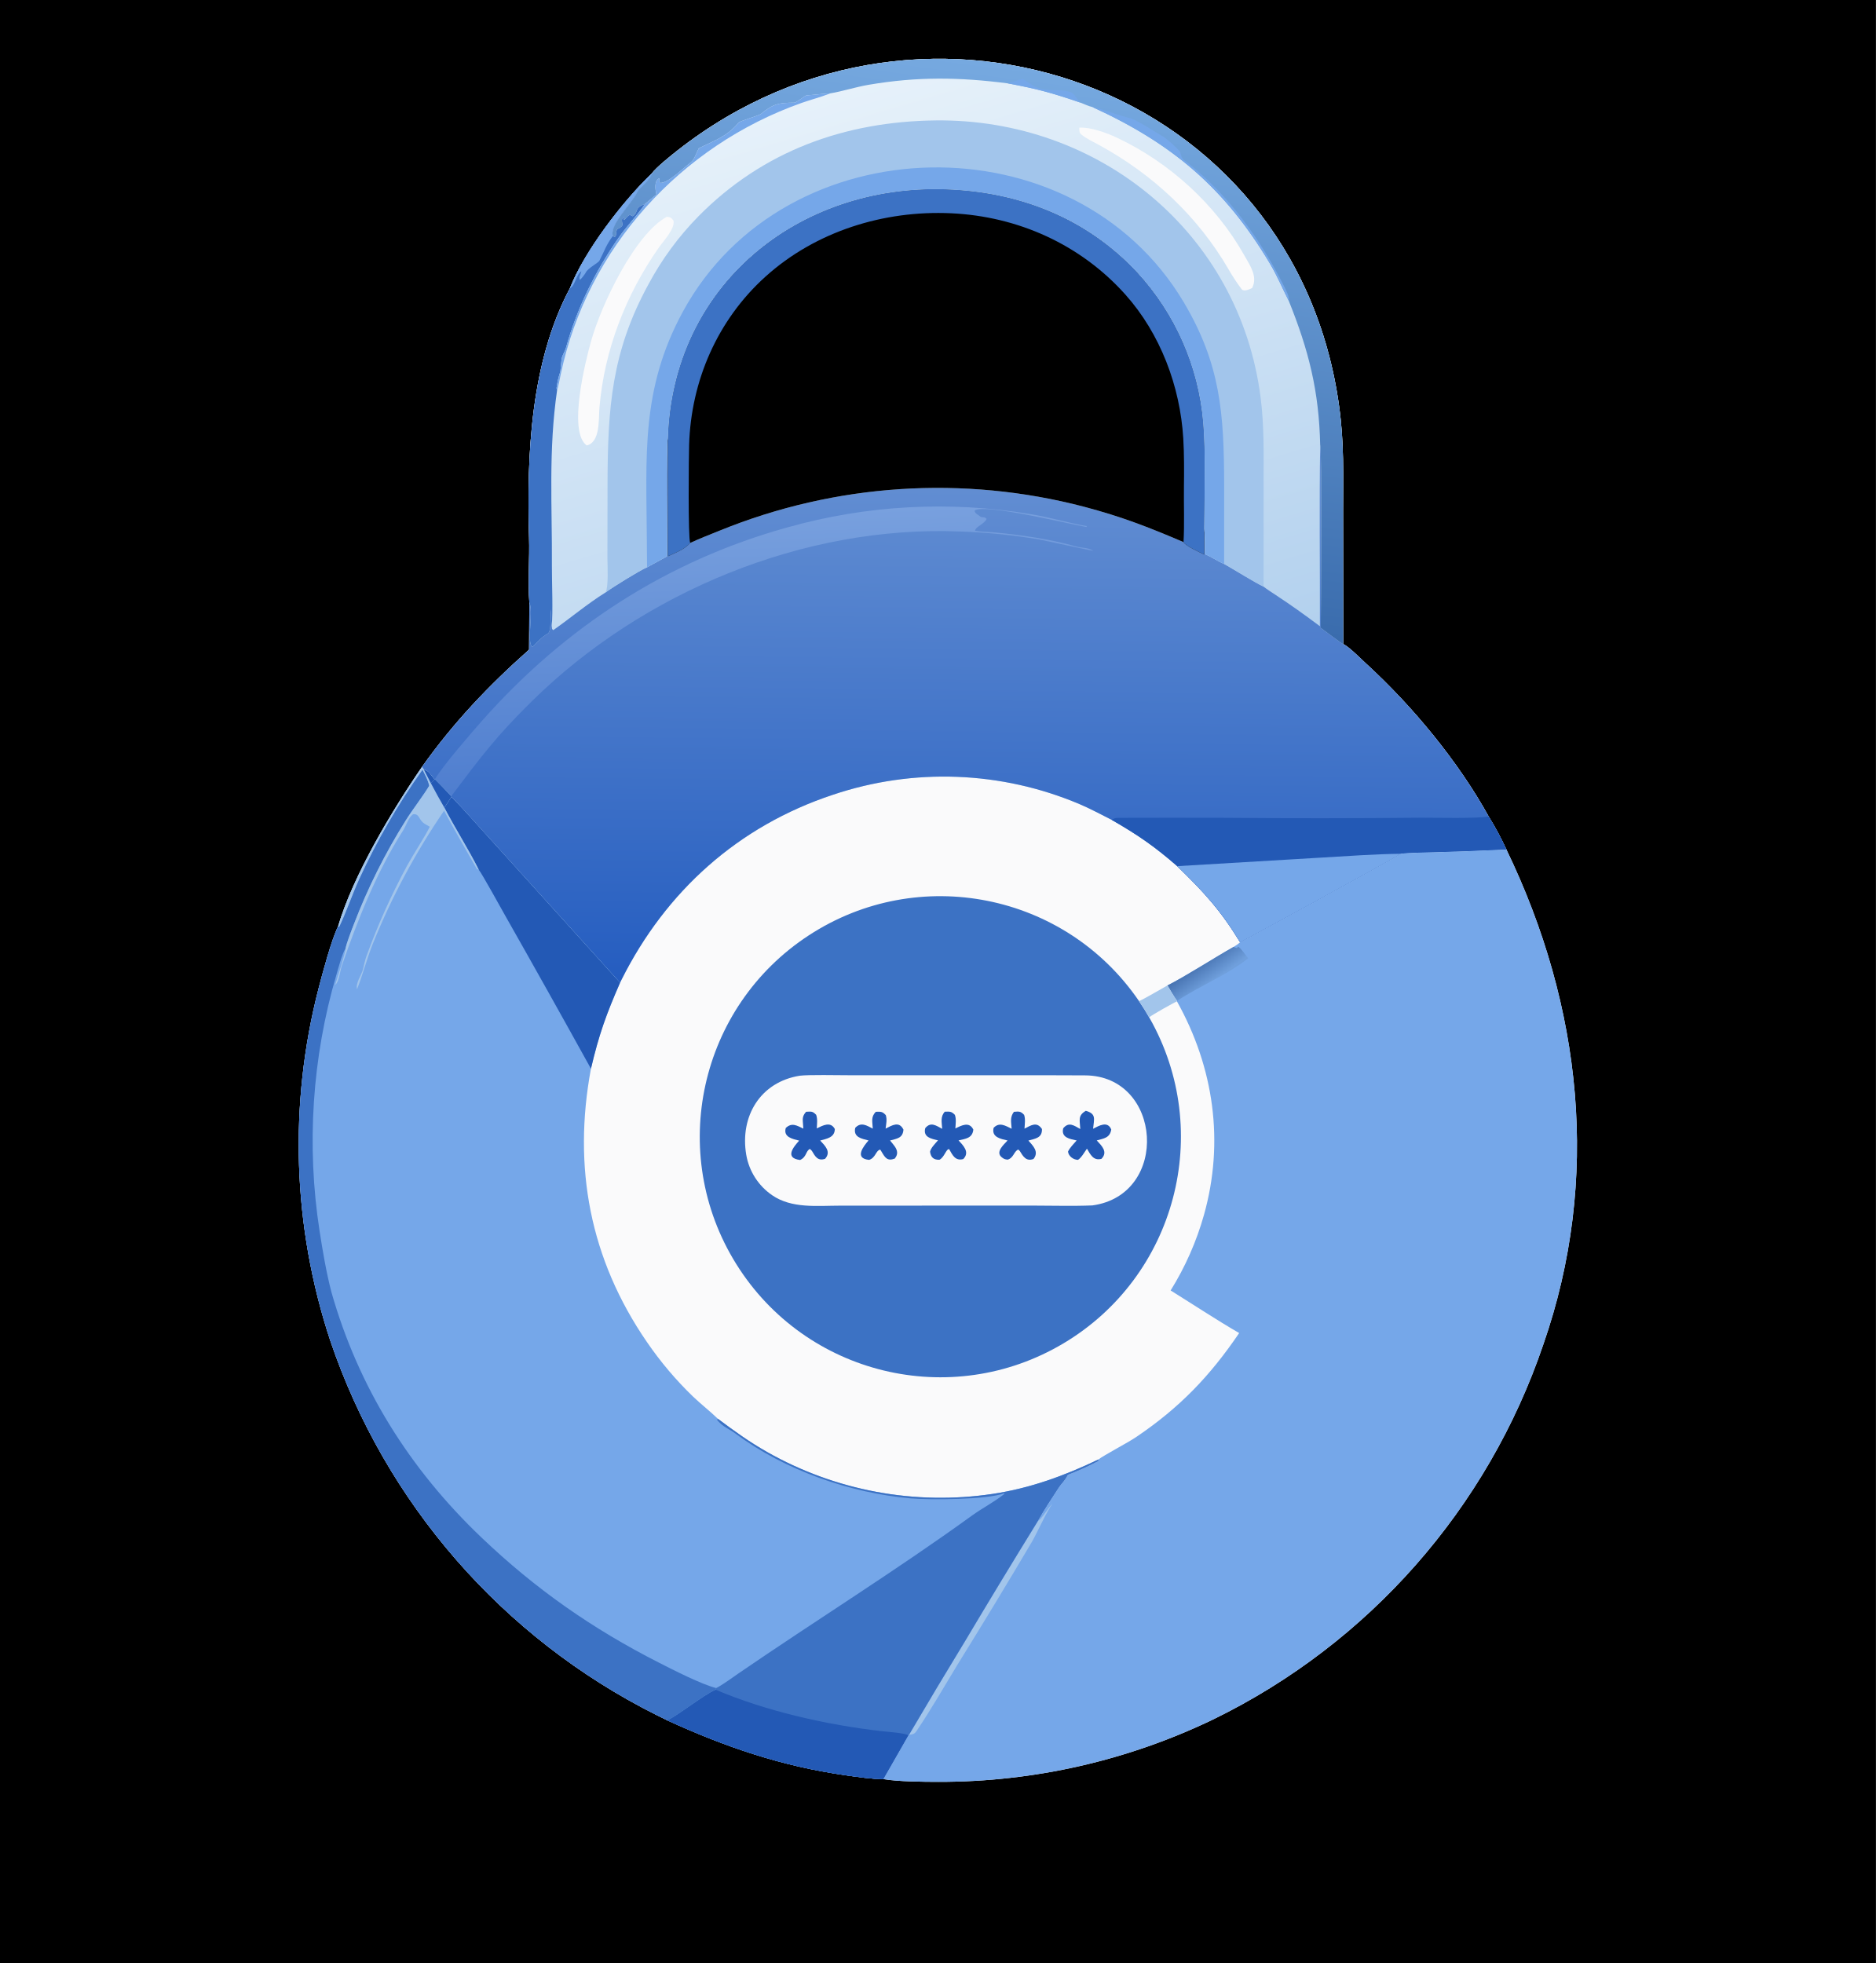
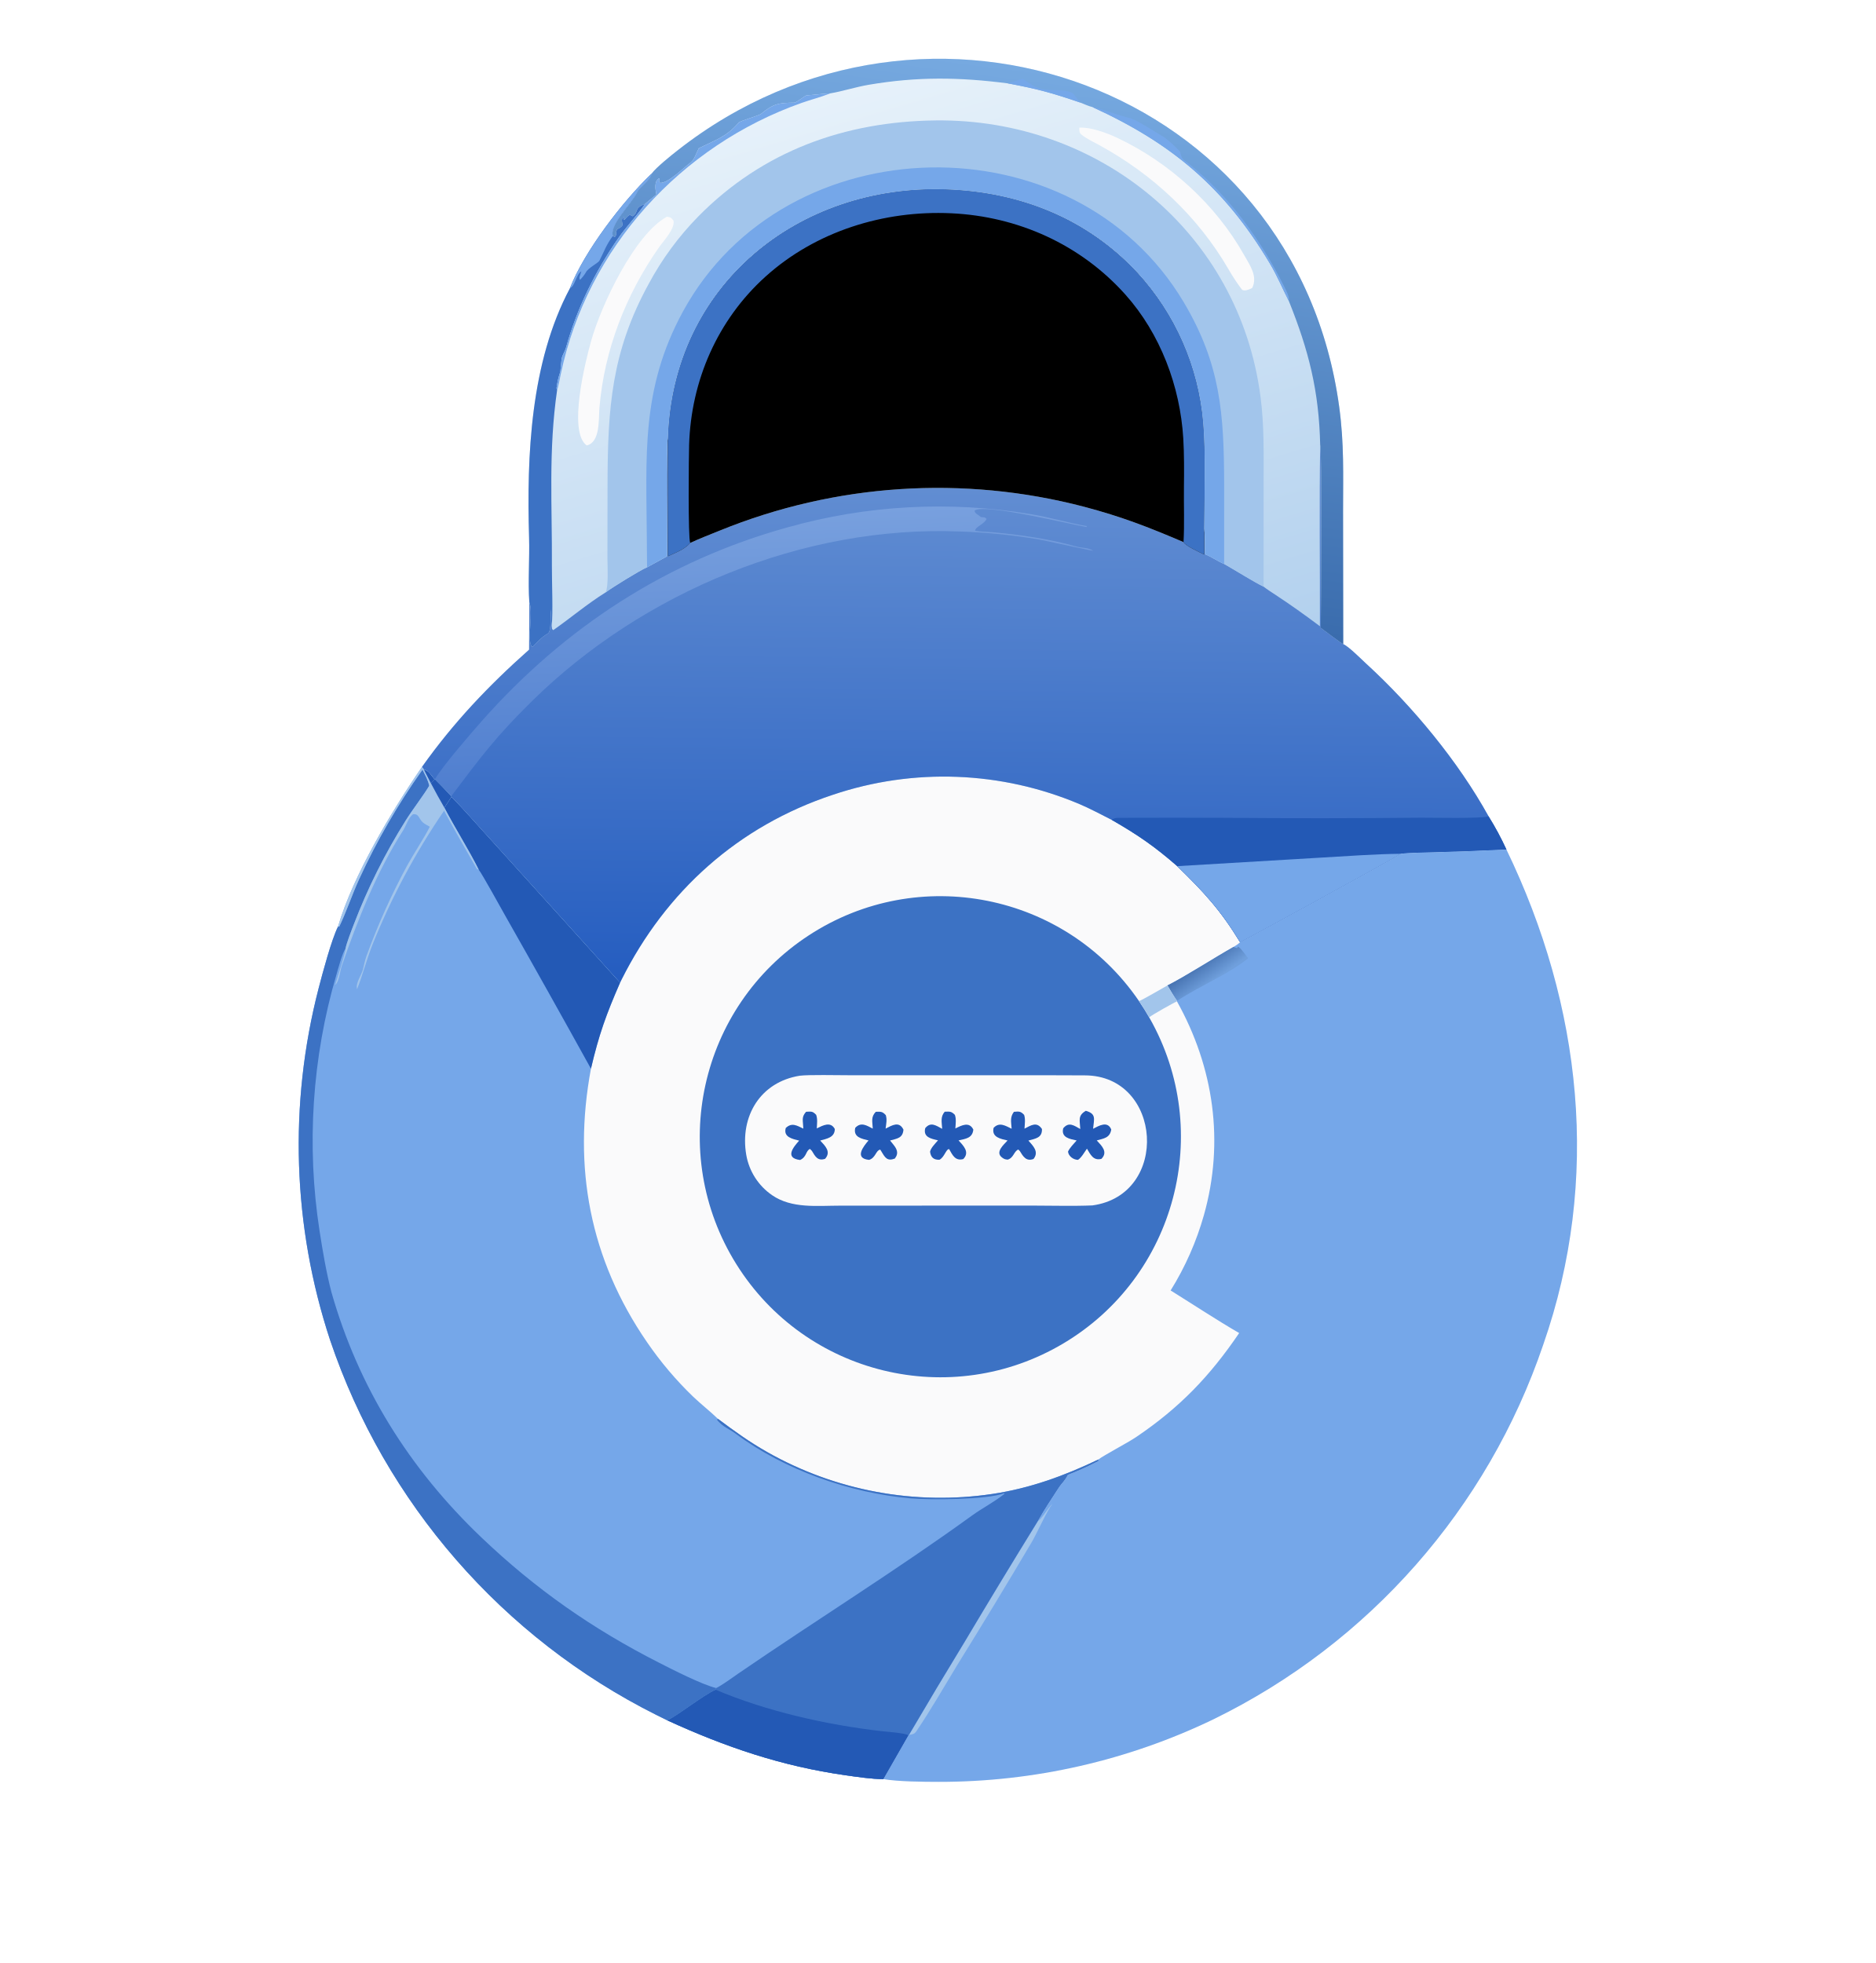
<svg xmlns="http://www.w3.org/2000/svg" version="1.1" style="display: block;" viewBox="0 0 1957 2048" width="1226" height="1283" preserveAspectRatio="none">
  <defs>
    <linearGradient id="Gradient1" gradientUnits="userSpaceOnUse" x1="1253.59" y1="1004.58" x2="1266.54" y2="1022.6">
      <stop class="stop0" offset="0" stop-opacity="1" stop-color="rgb(73,117,179)" />
      <stop class="stop1" offset="1" stop-opacity="1" stop-color="rgb(111,159,220)" />
    </linearGradient>
    <linearGradient id="Gradient2" gradientUnits="userSpaceOnUse" x1="1006.59" y1="616.691" x2="1076.85" y2="71.424">
      <stop class="stop0" offset="0" stop-opacity="1" stop-color="rgb(58,108,173)" />
      <stop class="stop1" offset="1" stop-opacity="1" stop-color="rgb(118,169,224)" />
    </linearGradient>
    <linearGradient id="Gradient3" gradientUnits="userSpaceOnUse" x1="746.727" y1="817.668" x2="737.255" y2="536.781">
      <stop class="stop0" offset="0" stop-opacity="1" stop-color="rgb(79,126,207)" />
      <stop class="stop1" offset="1" stop-opacity="1" stop-color="rgb(120,160,222)" />
    </linearGradient>
    <linearGradient id="Gradient4" gradientUnits="userSpaceOnUse" x1="993.666" y1="1025.06" x2="999.651" y2="510.833">
      <stop class="stop0" offset="0" stop-opacity="1" stop-color="rgb(37,93,192)" />
      <stop class="stop1" offset="1" stop-opacity="1" stop-color="rgb(97,141,210)" />
    </linearGradient>
    <linearGradient id="Gradient5" gradientUnits="userSpaceOnUse" x1="1040.34" y1="749.475" x2="848.017" y2="104.38">
      <stop class="stop0" offset="0" stop-opacity="1" stop-color="rgb(179,209,238)" />
      <stop class="stop1" offset="1" stop-opacity="1" stop-color="rgb(230,241,250)" />
    </linearGradient>
  </defs>
-   <path transform="translate(0,0)" fill="rgb(0,0,0)" d="M 0 0 L 1957 0 L 1957 2048 L 0 2048 L 0 0 z" />
  <path transform="translate(0,0)" fill="rgb(250,250,251)" d="M 679.808 181.095 C 684.674 174.55 699.86 162.393 706.882 156.881 C 966.465 -46.873 1351.98 90.309 1397.12 424.869 C 1402.3 463.316 1401.1 494.755 1401.09 533.453 L 1401.26 672.041 C 1406.39 673.897 1420.39 688.02 1425.4 692.604 C 1473.5 736.643 1521.29 794.451 1552.89 851.688 C 1559.82 862.831 1566.03 874.399 1571.51 886.321 C 1650.32 1049.46 1670.23 1230.21 1609.9 1402.98 C 1551.9 1573.82 1428.12 1714.46 1266.03 1793.68 C 1176.62 1836.79 1078.62 1859.12 979.365 1859.01 C 963.189 1859 936.898 1858.79 921.453 1856.14 C 909.986 1856.22 893.908 1853.8 882.323 1852.16 C 815.377 1842.65 756.95 1822.73 695.973 1794.77 C 692.2 1792.95 688.441 1791.09 684.698 1789.21 C 524.178 1708.81 401.878 1568.3 344.38 1398.22 C 305.233 1279.53 301.07 1152.08 332.388 1031.08 C 336.314 1015.93 345.818 980.216 352.635 966.676 C 368.354 913.293 408.952 845.644 440.235 800.106 C 473.118 753.822 509.556 715.437 551.977 677.779 L 552.194 628.363 C 550.699 607.232 552.586 582.453 551.94 560.781 C 549.4 475.507 553.306 378.225 594.534 300.743 C 609.58 262.094 649.753 209.829 679.808 181.095 z" />
  <path transform="translate(0,0)" fill="url(#Gradient5)" d="M 679.808 181.095 C 684.674 174.55 699.86 162.393 706.882 156.881 C 966.465 -46.873 1351.98 90.309 1397.12 424.869 C 1402.3 463.316 1401.1 494.755 1401.09 533.453 L 1401.26 672.041 C 1406.39 673.897 1420.39 688.02 1425.4 692.604 C 1473.5 736.643 1521.29 794.451 1552.89 851.688 C 1559.82 862.831 1566.03 874.399 1571.51 886.321 C 1546.84 887.531 1522.15 888.475 1497.46 889.153 C 1486.93 889.516 1471.05 889.539 1461.28 890.745 C 1452.06 897.258 1294.95 982.823 1293.73 983.08 C 1272.98 949.138 1256.29 931.151 1228.11 903.662 C 1204.78 883.225 1186.5 870.699 1159.81 855.404 C 1149.74 850.351 1136.37 843.171 1126.22 838.958 C 1044.52 804.35 952.963 800.875 868.87 829.193 C 770.285 861.827 694.675 929.675 648.417 1022.07 C 647.887 1023.12 647.367 1024.18 646.857 1025.25 L 513.015 877.238 C 499.161 862.165 485.246 845.906 470.915 831.426 L 470.735 830.68 C 465.158 824.69 459.482 818.794 453.707 812.994 L 453.315 813.081 C 449.067 808.059 447.508 804.303 442.157 802.888 L 440.235 800.106 C 473.118 753.822 509.556 715.437 551.977 677.779 L 552.194 628.363 C 550.699 607.232 552.586 582.453 551.94 560.781 C 549.4 475.507 553.306 378.225 594.534 300.743 C 609.58 262.094 649.753 209.829 679.808 181.095 z" />
  <path transform="translate(0,0)" fill="url(#Gradient4)" d="M 695.914 580.358 C 696.01 566.142 694.622 462.748 696.681 457.221 C 696.874 498.286 696.858 539.353 696.631 580.418 C 704.819 576.651 714.276 573.223 720.032 566.466 C 728.326 562.461 742.119 557.096 750.999 553.514 C 871.584 504.425 1004.82 495.704 1130.78 528.657 C 1170.25 539.111 1197.2 549.6 1234.65 565.573 C 1236.61 569.581 1251.51 576.212 1256.4 578.623 L 1256.29 551.481 C 1257.28 560.3 1257.12 569.304 1257.15 578.19 C 1264.47 581.281 1270.9 585.807 1277.04 588.366 C 1287.78 594.429 1308.43 607.398 1318.2 612.079 C 1321.56 614.704 1326.24 617.755 1329.85 620.111 C 1346.06 630.685 1361.41 641.734 1376.93 653.325 C 1377.12 590.917 1376.16 526.429 1377.23 464.262 C 1379.17 467.601 1378.09 634.801 1377.82 655.068 C 1381.44 657.681 1398.9 671.029 1401.26 672.041 C 1406.39 673.897 1420.39 688.02 1425.4 692.604 C 1473.5 736.643 1521.29 794.451 1552.89 851.688 C 1559.82 862.831 1566.03 874.399 1571.51 886.321 C 1546.84 887.531 1522.15 888.475 1497.46 889.153 C 1486.93 889.516 1471.05 889.539 1461.28 890.745 C 1452.06 897.258 1294.95 982.823 1293.73 983.08 C 1272.98 949.138 1256.29 931.151 1228.11 903.662 C 1204.78 883.225 1186.5 870.699 1159.81 855.404 C 1149.74 850.351 1136.37 843.171 1126.22 838.958 C 1044.52 804.35 952.963 800.875 868.87 829.193 C 770.285 861.827 694.675 929.675 648.417 1022.07 C 647.887 1023.12 647.367 1024.18 646.857 1025.25 L 513.015 877.238 C 499.161 862.165 485.246 845.906 470.915 831.426 L 470.735 830.68 C 465.158 824.69 459.482 818.794 453.707 812.994 L 453.315 813.081 C 449.067 808.059 447.508 804.303 442.157 802.888 L 440.235 800.106 C 473.118 753.822 509.556 715.437 551.977 677.779 L 552.194 628.363 C 556.766 639.063 549.543 666.993 554.619 674.338 L 555.767 674.755 C 561.297 669.233 564.438 665.18 571.51 660.985 C 574.931 658.956 574.261 647.015 574.265 642.102 L 574.254 635.806 C 575.191 642.027 574.736 647.601 575.512 653.075 C 576.122 656.52 575.288 655.734 577.164 657.436 C 595.486 644.594 612.539 630.069 631.787 618.062 C 638.336 613.071 667.53 594.962 675.017 591.841 C 681.948 587.951 688.914 584.123 695.914 580.358 z" />
  <path transform="translate(0,0)" fill="rgb(35,89,181)" d="M 1552.89 851.688 C 1559.82 862.831 1566.03 874.399 1571.51 886.321 C 1546.84 887.531 1522.15 888.475 1497.46 889.153 C 1486.93 889.516 1471.05 889.539 1461.28 890.745 C 1452.06 897.258 1294.95 982.823 1293.73 983.08 C 1272.98 949.138 1256.29 931.151 1228.11 903.662 C 1204.78 883.225 1186.5 870.699 1159.81 855.404 C 1161.98 853.724 1163.69 853.275 1166.46 853.266 C 1202.8 853.16 1239.48 853.15 1275.8 853.245 C 1344.89 853.837 1413.99 853.792 1483.08 853.112 C 1494.3 853.043 1544.92 854.242 1552.89 851.688 z" />
  <path transform="translate(0,0)" fill="rgb(117,167,233)" d="M 1228.11 903.662 L 1380.49 894.61 C 1406.75 893.074 1435.18 891.008 1461.28 890.745 C 1452.06 897.258 1294.95 982.823 1293.73 983.08 C 1272.98 949.138 1256.29 931.151 1228.11 903.662 z" />
  <path transform="translate(0,0)" fill="url(#Gradient3)" d="M 453.707 812.994 C 461.192 799.791 492.08 764.172 502.66 752.215 C 589.127 654.493 695.727 585 821.886 550.116 C 904.099 527.015 990.39 522.299 1074.63 536.303 C 1095.1 539.598 1113.91 545.425 1133.81 548.893 L 1133.37 549.816 C 1115.73 546.866 1028.43 525.333 1016.96 532.491 L 1016.66 533.065 C 1017.79 536.518 1019.76 536.31 1023.23 539.436 C 1027.04 539.909 1027.1 539.233 1029.24 541.389 C 1026.58 547.017 1017.69 549.351 1017.2 553.682 C 1023.03 554.888 1030.2 554.747 1036.3 555.324 C 1065.46 558.08 1094.87 562.288 1123.1 570.231 C 1128.45 571.736 1135.6 571.159 1140.61 574.688 C 1139.6 574.906 1089.82 563.823 1083.42 562.735 C 1056.38 558.18 1029.07 555.436 1001.67 554.52 C 838.441 547.825 670.723 617.588 555.048 731.387 C 517.186 768.635 501.739 789.608 470.735 830.68 C 465.158 824.69 459.482 818.794 453.707 812.994 z" />
  <path transform="translate(0,0)" fill="rgb(0,0,0)" d="M 696.681 457.221 C 701.686 297.819 832.134 192.432 986.57 197.495 C 1063.23 200.008 1133.67 227.523 1186.44 284.198 C 1226.18 327.361 1250.39 382.539 1255.26 441.009 C 1257.95 471.208 1256.43 519.789 1256.29 551.481 L 1256.4 578.623 C 1251.51 576.212 1236.61 569.581 1234.65 565.573 C 1197.2 549.6 1170.25 539.111 1130.78 528.657 C 1004.82 495.704 871.584 504.425 750.999 553.514 C 742.119 557.096 728.326 562.461 720.032 566.466 C 714.276 573.223 704.819 576.651 696.631 580.418 C 696.858 539.353 696.874 498.286 696.681 457.221 z" />
  <path transform="translate(0,0)" fill="rgb(60,114,196)" d="M 696.681 457.221 C 701.686 297.819 832.134 192.432 986.57 197.495 C 1063.23 200.008 1133.67 227.523 1186.44 284.198 C 1226.18 327.361 1250.39 382.539 1255.26 441.009 C 1257.95 471.208 1256.43 519.789 1256.29 551.481 L 1256.4 578.623 C 1251.51 576.212 1236.61 569.581 1234.65 565.573 C 1235.71 547.654 1234.86 526.493 1235.09 508.24 C 1235.3 492.109 1235.38 473.276 1234.4 457.352 C 1231.09 402.989 1210.5 348.161 1173.97 307.293 C 1127.26 255.047 1061.94 225.727 992.201 222.499 C 922.02 219.251 850.925 241.327 798.492 288.656 C 748.415 333.859 720.921 397.299 718.89 464.031 C 718.547 475.29 717.652 561.647 720.032 566.466 C 714.276 573.223 704.819 576.651 696.631 580.418 C 696.858 539.353 696.874 498.286 696.681 457.221 z" />
  <path transform="translate(0,0)" fill="rgb(162,197,235)" d="M 631.787 618.062 C 634.936 612.248 633.732 590.223 633.671 582.373 L 633.791 504.515 C 634.032 425.988 637.727 367.416 676.675 296.249 C 690.536 270.39 708.011 246.637 728.572 225.706 C 795.803 157.519 881.203 126.769 975.873 125.64 C 1146.62 123.603 1292.83 243.008 1314.98 413.964 C 1318.91 444.239 1318.21 472.89 1318.19 503.331 L 1318.2 612.079 C 1308.43 607.398 1287.78 594.429 1277.04 588.366 C 1270.9 585.807 1264.47 581.281 1257.15 578.19 C 1257.12 569.304 1257.28 560.3 1256.29 551.481 C 1256.43 519.789 1257.95 471.208 1255.26 441.009 C 1250.39 382.539 1226.18 327.361 1186.44 284.198 C 1133.67 227.523 1063.23 200.008 986.57 197.495 C 832.134 192.432 701.686 297.819 696.681 457.221 C 694.622 462.748 696.01 566.142 695.914 580.358 C 688.914 584.123 681.948 587.951 675.017 591.841 C 667.53 594.962 638.336 613.071 631.787 618.062 z" />
  <path transform="translate(0,0)" fill="rgb(117,167,233)" d="M 675.017 591.841 L 674.785 563.859 C 674.327 476.452 668.265 406.344 712.252 325.389 C 818.908 129.098 1120.79 123.213 1234.93 315.383 C 1273.39 380.139 1276.86 431.633 1277.05 505.455 L 1277.04 588.366 C 1270.9 585.807 1264.47 581.281 1257.15 578.19 C 1257.12 569.304 1257.28 560.3 1256.29 551.481 C 1256.43 519.789 1257.95 471.208 1255.26 441.009 C 1250.39 382.539 1226.18 327.361 1186.44 284.198 C 1133.67 227.523 1063.23 200.008 986.57 197.495 C 832.134 192.432 701.686 297.819 696.681 457.221 C 694.622 462.748 696.01 566.142 695.914 580.358 C 688.914 584.123 681.948 587.951 675.017 591.841 z" />
  <path transform="translate(0,0)" fill="url(#Gradient2)" d="M 679.808 181.095 C 684.674 174.55 699.86 162.393 706.882 156.881 C 966.465 -46.873 1351.98 90.309 1397.12 424.869 C 1402.3 463.316 1401.1 494.755 1401.09 533.453 L 1401.26 672.041 C 1398.9 671.029 1381.44 657.681 1377.82 655.068 C 1378.09 634.801 1379.17 467.601 1377.23 464.262 C 1375.99 407.884 1365.28 365.566 1344.48 313.931 C 1337.53 300.37 1332.77 288.378 1324.68 274.795 C 1277.48 195.611 1222.39 149.496 1139.66 111.704 C 1136.18 110.976 1130.86 108.562 1127.37 107.152 C 1097.39 96.895 1082.71 92.831 1051.37 86.986 C 1000.63 80.471 957.136 79.82 906.401 88.419 C 892.807 90.724 878.075 95.46 866.052 97.418 C 865.377 97.138 843.712 99.405 841.242 99.58 C 840.114 99.66 830.621 107.092 828.893 107.114 C 812.36 107.26 806.961 108.104 793.704 118.975 C 791.891 120.462 771.957 126.257 770.604 127.881 C 758.31 142.628 745.534 146.499 729.042 154.608 C 726.446 159.384 724.428 166.631 720.638 169.407 C 713.464 174.661 697.158 191.355 688.438 190.807 C 687.186 188.076 687.549 189.226 687.803 185.914 C 682.063 188.964 683.718 197.588 684.722 203.056 C 683.468 203.958 672.21 213.188 672.733 212.99 C 661.072 216.72 666.572 221.284 660.066 225.608 L 657.041 224.119 C 654.639 225.297 653.247 227.362 651.472 229.436 L 650.598 229.013 L 651.174 226.206 C 647.648 228.158 648.945 231.047 649.492 234.741 C 648.196 237.211 646.249 237.866 643.745 239.248 C 641.523 244.025 644.082 244.196 641.344 247.329 L 639.284 246.257 C 635.719 233.897 659.14 212.413 664.636 200.597 C 667.224 195.034 678.239 188.426 679.808 181.095 z" />
  <path transform="translate(0,0)" fill="rgb(117,167,233)" d="M 1139.66 111.704 C 1146.1 112.418 1168.88 121.216 1177.63 122.884 C 1185.2 124.324 1206.87 138.943 1214.55 143.239 C 1219.06 146.438 1227.24 153.852 1231.06 158.211 C 1233.21 166.889 1233.59 165.593 1240.38 170.987 C 1282.55 204.493 1315.76 251.064 1339.72 298.991 C 1341.51 302.562 1345.47 310.048 1344.48 313.931 C 1337.53 300.37 1332.77 288.378 1324.68 274.795 C 1277.48 195.611 1222.39 149.496 1139.66 111.704 z" />
  <path transform="translate(0,0)" fill="rgb(117,167,233)" d="M 1051.37 86.986 C 1056.58 85.375 1061.81 83.698 1067.08 82.287 C 1071.88 85.591 1075.32 88.162 1080.75 90.735 C 1093.14 96.619 1106.49 91.701 1117.67 96.566 C 1121.54 98.248 1123.23 103.929 1127.37 107.152 C 1097.39 96.895 1082.71 92.831 1051.37 86.986 z" />
  <path transform="translate(0,0)" fill="rgb(60,114,196)" d="M 594.534 300.743 C 609.58 262.094 649.753 209.829 679.808 181.095 C 678.239 188.426 667.224 195.034 664.636 200.597 C 659.14 212.413 635.719 233.897 639.284 246.257 L 641.344 247.329 C 644.082 244.196 641.523 244.025 643.745 239.248 C 646.249 237.866 648.196 237.211 649.492 234.741 C 648.945 231.047 647.648 228.158 651.174 226.206 L 650.598 229.013 L 651.472 229.436 C 653.247 227.362 654.639 225.297 657.041 224.119 L 660.066 225.608 C 666.572 221.284 661.072 216.72 672.733 212.99 L 672.225 213.74 C 664.169 225.447 653.726 236.039 645.451 247.886 C 621.06 282.809 601.981 321.426 590.527 362.518 C 589.625 365.753 587.752 368.744 586.583 371.875 C 585.264 375.143 585.187 385.565 584.224 388.644 C 582.046 395.609 581.638 397.804 580.556 405.019 L 581.218 406.703 C 571.966 470.323 576.105 527.216 575.744 591.435 C 575.657 606.946 577.057 638.857 575.512 653.075 C 574.736 647.601 575.191 642.027 574.254 635.806 L 574.265 642.102 C 574.261 647.015 574.931 658.956 571.51 660.985 C 564.438 665.18 561.297 669.233 555.767 674.755 L 554.619 674.338 C 549.543 666.993 556.766 639.063 552.194 628.363 C 550.699 607.232 552.586 582.453 551.94 560.781 C 549.4 475.507 553.306 378.225 594.534 300.743 z" />
  <path transform="translate(0,0)" fill="rgb(117,167,233)" d="M 594.534 300.743 C 609.58 262.094 649.753 209.829 679.808 181.095 C 678.239 188.426 667.224 195.034 664.636 200.597 C 659.14 212.413 635.719 233.897 639.284 246.257 C 631.867 256.272 630.802 261.449 625.297 272.037 C 624.151 274.242 613.166 279.828 611.178 284.198 C 610.663 285.328 606.514 291.194 604.794 291.94 C 604.193 288.837 604.435 289.652 605.428 286.425 C 605.768 285.288 606.116 284.153 606.472 283.02 C 600.802 286.505 600.104 298.232 594.534 300.743 z" />
  <path transform="translate(0,0)" fill="rgb(117,167,233)" d="M 729.042 154.608 C 745.534 146.499 758.31 142.628 770.604 127.881 C 771.957 126.257 791.891 120.462 793.704 118.975 C 806.961 108.104 812.36 107.26 828.893 107.114 C 830.621 107.092 840.114 99.66 841.242 99.58 C 843.712 99.405 865.377 97.138 866.052 97.418 L 865.315 97.72 C 856.22 101.364 845.717 104.017 836.354 107.327 C 710.245 151.913 612.71 258.658 585.017 390.231 C 584.407 393.128 582.139 405.095 581.218 406.703 L 580.556 405.019 C 581.638 397.804 582.046 395.609 584.224 388.644 C 585.187 385.565 585.264 375.143 586.583 371.875 C 587.752 368.744 589.625 365.753 590.527 362.518 C 601.981 321.426 621.06 282.809 645.451 247.886 C 653.726 236.039 664.169 225.447 672.225 213.74 L 672.733 212.99 C 672.21 213.188 683.468 203.958 684.722 203.056 C 683.718 197.588 682.063 188.964 687.803 185.914 C 687.549 189.226 687.186 188.076 688.438 190.807 C 697.158 191.355 713.464 174.661 720.638 169.407 C 724.428 166.631 726.446 159.384 729.042 154.608 z" />
  <path transform="translate(0,0)" fill="rgb(250,250,251)" d="M 695.721 226.069 C 700.049 226.667 700.443 227.436 702.638 230.265 C 704.163 238.851 692.353 251.086 687.367 258.201 C 652.925 307.35 630.454 365.062 625.366 425.043 C 624.342 437.114 626.399 461.386 612.101 464.73 C 592.263 450.747 610.537 377.542 616.676 355.68 C 627.175 318.295 661.97 244.522 695.721 226.069 z" />
  <path transform="translate(0,0)" fill="rgb(250,250,251)" d="M 1125.93 133.191 C 1137.87 132.47 1154.68 138.66 1165.97 144.019 C 1220.37 169.829 1268.24 213.454 1297.82 265.977 C 1304.04 277.023 1312.29 288.261 1306.29 300.442 C 1303.86 301.727 1297.57 304.631 1295.31 301.761 C 1290.59 295.507 1285.89 288.354 1281.96 281.546 C 1249.97 226.136 1202.63 181.817 1146.59 151.312 C 1140.21 147.839 1133.22 144.589 1127.78 140.113 C 1125.76 138.453 1125.95 135.323 1125.93 133.191 z" />
  <path transform="translate(0,0)" fill="rgb(117,167,233)" d="M 1571.51 886.321 C 1650.32 1049.46 1670.23 1230.21 1609.9 1402.98 C 1551.9 1573.82 1428.12 1714.46 1266.03 1793.68 C 1176.62 1836.79 1078.62 1859.12 979.365 1859.01 C 963.189 1859 936.898 1858.79 921.453 1856.14 L 947.568 1810.52 L 948.25 1809.99 C 967.476 1777.23 986.978 1744.63 1006.76 1712.2 C 1031.67 1670.33 1056.93 1628.67 1082.53 1587.21 C 1088.85 1575.8 1096.94 1563.61 1104.1 1552.65 C 1108.07 1546.59 1110.29 1545.82 1113.99 1538.7 C 1124.87 1534.52 1135.51 1529.7 1145.84 1524.28 L 1145.83 1522.69 C 1151.72 1518.12 1175.85 1505.62 1185.5 1499.1 C 1230.67 1468.53 1262.18 1435.76 1292.71 1390.77 C 1269.54 1377.37 1244.25 1360.68 1221.21 1346.34 C 1236.43 1321.86 1248.13 1295.36 1255.96 1267.62 C 1277.41 1191.34 1266.33 1113.67 1227.83 1044.78 L 1227.97 1044.22 C 1224.45 1039.35 1221.05 1033.32 1217.93 1028.09 C 1237.15 1018.43 1266.33 999.481 1286.87 987.907 C 1289.99 986.05 1290.95 985.397 1293.73 983.08 C 1294.95 982.823 1452.06 897.258 1461.28 890.745 C 1471.05 889.539 1486.93 889.516 1497.46 889.153 C 1522.15 888.475 1546.84 887.531 1571.51 886.321 z" />
  <path transform="translate(0,0)" fill="rgb(162,197,235)" d="M 1082.53 1587.21 C 1087.31 1584.2 1092.65 1573.89 1098 1568.82 C 1092.13 1576.18 1082.35 1598.52 1076.37 1608.83 C 1050.92 1651.91 1024.99 1694.7 998.59 1737.19 C 984.54 1760.32 971.049 1783.98 955.875 1806.35 C 953.864 1809.32 951.639 1809.5 948.25 1809.99 C 967.476 1777.23 986.978 1744.63 1006.76 1712.2 C 1031.67 1670.33 1056.93 1628.67 1082.53 1587.21 z" />
  <path transform="translate(0,0)" fill="url(#Gradient1)" d="M 1286.87 987.907 C 1293.53 991.151 1289.28 986.162 1292.44 988.223 C 1295.11 989.963 1300.14 997.428 1302.07 999.821 C 1279.73 1017.52 1250.91 1028.91 1227.97 1044.22 C 1224.45 1039.35 1221.05 1033.32 1217.93 1028.09 C 1237.15 1018.43 1266.33 999.481 1286.87 987.907 z" />
  <path transform="translate(0,0)" fill="rgb(117,167,233)" d="M 440.235 800.106 L 442.157 802.888 C 447.508 804.303 449.067 808.059 453.315 813.081 L 453.707 812.994 C 459.482 818.794 465.158 824.69 470.735 830.68 L 470.915 831.426 C 485.246 845.906 499.161 862.165 513.015 877.238 L 646.857 1025.25 C 632.34 1058.52 624.836 1079.27 616.479 1114.97 C 597.365 1217.65 615.285 1313.58 675.004 1400.33 C 689.103 1420.91 705.267 1440.01 723.244 1457.31 C 731.403 1465.05 741.415 1472.95 748.93 1480.25 C 766.615 1493.35 781.139 1504.02 800.291 1514.88 C 871.612 1555.33 954.429 1570.72 1035.52 1558.6 C 1074.34 1552.8 1110.6 1539.62 1145.83 1522.69 L 1145.84 1524.28 C 1135.51 1529.7 1124.87 1534.52 1113.99 1538.7 C 1110.29 1545.82 1108.07 1546.59 1104.1 1552.65 C 1096.94 1563.61 1088.85 1575.8 1082.53 1587.21 C 1056.93 1628.67 1031.67 1670.33 1006.76 1712.2 C 986.978 1744.63 967.476 1777.23 948.25 1809.99 L 947.568 1810.52 L 921.453 1856.14 C 909.986 1856.22 893.908 1853.8 882.323 1852.16 C 815.377 1842.65 756.95 1822.73 695.973 1794.77 C 692.2 1792.95 688.441 1791.09 684.698 1789.21 C 524.178 1708.81 401.878 1568.3 344.38 1398.22 C 305.233 1279.53 301.07 1152.08 332.388 1031.08 C 336.314 1015.93 345.818 980.216 352.635 966.676 C 368.354 913.293 408.952 845.644 440.235 800.106 z" />
  <path transform="translate(0,0)" fill="rgb(60,114,196)" d="M 747.141 1761.16 C 753.968 1757.73 763.507 1750.59 770.164 1746.03 C 851.018 1690.56 934.581 1638.65 1014 1581.17 C 1025.19 1573.08 1036.66 1567.44 1047.64 1558.69 L 1047.72 1557.9 C 1030.01 1564.72 970.186 1565.02 949.954 1563.25 C 886.741 1557.71 818.518 1533.79 767.546 1495.85 C 760.361 1490.5 754.447 1489.04 748.021 1481.41 L 748.93 1480.25 C 766.615 1493.35 781.139 1504.02 800.291 1514.88 C 871.612 1555.33 954.429 1570.72 1035.52 1558.6 C 1074.34 1552.8 1110.6 1539.62 1145.83 1522.69 L 1145.84 1524.28 C 1135.51 1529.7 1124.87 1534.52 1113.99 1538.7 C 1110.29 1545.82 1108.07 1546.59 1104.1 1552.65 C 1096.94 1563.61 1088.85 1575.8 1082.53 1587.21 C 1056.93 1628.67 1031.67 1670.33 1006.76 1712.2 C 986.978 1744.63 967.476 1777.23 948.25 1809.99 L 947.568 1810.52 L 921.453 1856.14 C 909.986 1856.22 893.908 1853.8 882.323 1852.16 C 815.377 1842.65 756.95 1822.73 695.973 1794.77 C 702.973 1792.72 735.126 1767.5 746.575 1762.88 L 747.141 1761.16 z" />
  <path transform="translate(0,0)" fill="rgb(35,89,181)" d="M 695.973 1794.77 C 702.973 1792.72 735.126 1767.5 746.575 1762.88 C 799.543 1785.42 862.439 1799.55 919.596 1806.12 C 924.546 1806.69 944.934 1808.08 947.568 1810.52 L 921.453 1856.14 C 909.986 1856.22 893.908 1853.8 882.323 1852.16 C 815.377 1842.65 756.95 1822.73 695.973 1794.77 z" />
  <path transform="translate(0,0)" fill="rgb(60,114,196)" d="M 440.748 802.985 C 443.441 808.444 446.646 813.951 447.739 819.838 C 442.502 828.803 430.264 844.809 423.348 855.825 C 401.735 890.189 383.551 926.593 369.06 964.514 C 366.478 971.243 361.654 983.53 360.333 990.093 C 357.409 993.135 352.311 1012.31 350.898 1017.11 C 325.552 1103.3 319.595 1195.56 333.381 1284.31 C 336.701 1305.69 340.308 1327.11 345.74 1348.07 C 373.996 1447.56 427.285 1532.54 502.03 1603.86 C 558.745 1657.98 617.968 1699.34 687.593 1734.75 C 702.19 1742.17 731.921 1757.4 747.141 1761.16 L 746.575 1762.88 C 735.126 1767.5 702.973 1792.72 695.973 1794.77 C 692.2 1792.95 688.441 1791.09 684.698 1789.21 C 524.178 1708.81 401.878 1568.3 344.38 1398.22 C 305.233 1279.53 301.07 1152.08 332.388 1031.08 C 336.314 1015.93 345.818 980.216 352.635 966.676 L 353.865 966.831 C 360.882 952.424 367.365 933.179 374.694 917.127 C 393.079 877.09 415.195 838.874 440.748 802.985 z" />
  <path transform="translate(0,0)" fill="rgb(35,89,181)" d="M 470.915 831.426 C 485.246 845.906 499.161 862.165 513.015 877.238 L 646.857 1025.25 C 632.34 1058.52 624.836 1079.27 616.479 1114.97 C 587.02 1061.7 557.271 1008.58 527.235 955.623 C 523.989 949.88 502.165 910.354 499.529 907.532 C 488.894 886.246 474.839 864.243 463.553 842.601 L 470.915 831.426 z" />
  <path transform="translate(0,0)" fill="rgb(162,197,235)" d="M 440.235 800.106 L 442.157 802.888 C 447.508 804.303 449.067 808.059 453.315 813.081 L 453.707 812.994 C 459.482 818.794 465.158 824.69 470.735 830.68 L 470.915 831.426 L 463.553 842.601 C 474.839 864.243 488.894 886.246 499.529 907.532 C 498.834 907.216 498.14 906.899 497.446 906.583 C 487.023 888.453 472.771 863.652 463.266 845.847 C 433.454 889.414 408.472 936.097 388.763 985.07 C 382.452 1000.99 378.384 1017.1 372.493 1032.02 C 370.674 1025.76 377.117 1017.3 378.607 1011.5 C 380.049 1005.9 380.399 1002.85 382.425 997.136 C 394.231 964.694 408.415 933.168 424.862 902.814 C 431.1 891.45 443.559 872.441 448.345 862.53 C 445.927 861.008 443.151 859.88 441.166 858.096 C 436.712 854.092 437.206 848.715 430.768 849.528 C 425.765 853.455 423.958 861.014 420.623 866.252 C 392.817 909.911 373.429 958.947 356.539 1007.63 C 354.776 1012.71 353.827 1024.36 349.65 1027.57 C 351.277 1022.26 360.669 993.368 360.333 990.093 C 361.654 983.53 366.478 971.243 369.06 964.514 C 383.551 926.593 401.735 890.189 423.348 855.825 C 430.264 844.809 442.502 828.803 447.739 819.838 C 446.646 813.951 443.441 808.444 440.748 802.985 C 415.195 838.874 393.079 877.09 374.694 917.127 C 367.365 933.179 360.882 952.424 353.865 966.831 L 352.635 966.676 C 368.354 913.293 408.952 845.644 440.235 800.106 z" />
  <path transform="translate(0,0)" fill="rgb(35,89,181)" d="M 453.315 813.081 L 453.707 812.994 C 459.482 818.794 465.158 824.69 470.735 830.68 L 470.915 831.426 L 463.553 842.601 C 458.7 834.216 454.019 825.732 449.512 817.155 C 450.777 816.053 452.165 814.368 453.315 813.081 z" />
  <path transform="translate(0,0)" fill="rgb(35,89,181)" d="M 442.157 802.888 C 447.508 804.303 449.067 808.059 453.315 813.081 C 452.165 814.368 450.777 816.053 449.512 817.155 L 442.157 802.888 z" />
  <path transform="translate(0,0)" fill="rgb(60,114,196)" d="M 1199.22 1062.08 C 1266.63 1180.85 1226.69 1331.73 1109.34 1401.58 C 991.982 1471.44 840.312 1434.62 768.044 1318.74 C 695.776 1202.86 729.447 1050.46 843.811 975.808 C 958.175 901.158 1111.24 931.669 1188.24 1044.46 C 1192.14 1050.18 1195.8 1056.06 1199.22 1062.08 z" />
  <path transform="translate(0,0)" fill="rgb(250,250,251)" d="M 834.45 1122.28 C 843.955 1121.14 873.988 1121.79 884.714 1121.79 L 984.129 1121.8 L 1086.46 1121.79 C 1101.56 1121.79 1116.67 1121.92 1131.75 1121.94 C 1212.63 1122.07 1220.71 1246.5 1139.62 1257.61 C 1119.63 1258.47 1095.6 1257.77 1075.25 1257.78 L 953.549 1257.83 L 876.414 1257.86 C 852.434 1257.87 826.062 1261.1 805.494 1246.97 C 791.163 1237.13 781.421 1221.91 778.482 1204.77 C 771.674 1164.67 793.178 1128.8 834.45 1122.28 z" />
  <path transform="translate(0,0)" fill="rgb(35,89,181)" d="M 840.923 1159.92 C 846.365 1159.67 847.611 1159.12 851.444 1163.11 C 853.029 1167.54 852.305 1172.43 852.067 1177.26 C 858.274 1174.26 866.49 1169.6 870.889 1177.93 C 870.72 1186.86 862.523 1187.97 855.634 1189.92 C 860.719 1195.44 867.32 1201.59 860.758 1208.98 C 852.949 1211.66 850.291 1206.26 846.945 1200.68 L 844.958 1198.69 C 840.441 1200.69 841.716 1206.99 834.662 1210.22 C 818.035 1208.19 827.909 1196.45 833.706 1190.01 C 826.769 1188.26 816.934 1186.41 819.725 1176.81 C 826.135 1170.78 831.372 1174.35 838.04 1177.49 L 837.832 1174.51 C 837.39 1167.65 836.473 1165 840.923 1159.92 z" />
  <path transform="translate(0,0)" fill="rgb(35,89,181)" d="M 913.622 1159.93 C 918.816 1159.8 920.498 1159.48 924.069 1163.45 C 925.538 1168.05 924.465 1172.56 923.863 1177.48 C 930.722 1174.01 938.012 1169.36 942.485 1178.55 C 941.783 1187.52 935.804 1187.85 928.528 1189.87 L 931.34 1193.36 C 935.397 1198.33 938.069 1202.75 933.493 1208.72 C 925.548 1211.79 923.259 1207.67 919.589 1201.48 L 918.255 1199.37 C 913.482 1200.41 913.602 1207.9 906.665 1210.1 C 890.707 1208.58 900.875 1195.83 906.053 1189.84 C 898.887 1187.97 889.926 1186.55 892.201 1176.67 C 898.247 1170.2 904.127 1174.26 910.476 1177.49 C 910.197 1170.14 908.284 1165.55 913.622 1159.93 z" />
  <path transform="translate(0,0)" fill="rgb(35,89,181)" d="M 1057.72 1159.96 C 1062.99 1159.56 1064.68 1159.19 1068.38 1163.17 C 1069.85 1167.57 1069.05 1172.74 1068.75 1177.53 C 1075.58 1174.04 1081.59 1169.81 1086.97 1177.89 C 1087.3 1187.23 1080.24 1187.85 1072.85 1189.95 C 1077.78 1195.61 1084.14 1201.65 1078.16 1209.16 C 1070.51 1212.07 1067.21 1206.38 1063.89 1200.88 L 1062.31 1199.3 C 1057.59 1201.19 1057.6 1207.94 1051.23 1209.85 C 1048.33 1209.57 1047.42 1209.24 1045.16 1207.5 C 1038 1201.96 1047.15 1194.24 1051.09 1189.87 C 1044.02 1188.23 1034.12 1186.53 1036.56 1176.66 C 1042.63 1170.28 1048.9 1174.55 1055.35 1177.61 C 1054.83 1170.36 1053.5 1165.59 1057.72 1159.96 z" />
  <path transform="translate(0,0)" fill="rgb(35,89,181)" d="M 985.536 1159.85 C 990.734 1159.7 992.438 1159.3 996.137 1163.15 C 997.72 1167.52 996.921 1172.53 996.637 1177.33 C 1003.06 1174.16 1011.14 1169.79 1015.38 1178.5 C 1014.45 1187.56 1007.32 1188.04 999.965 1189.81 C 1005 1195.24 1011.95 1202.07 1004.89 1209.26 C 996.393 1211.51 993.639 1204.98 990.154 1198.89 C 986.888 1198.64 985.235 1207.45 980.012 1209.97 C 973.854 1210.17 971.018 1207.34 970.242 1201.58 C 971.025 1197.59 975.695 1193.02 978.535 1189.7 C 971.579 1188.1 962.736 1186.54 965.232 1176.98 C 970.988 1170 976.548 1174.36 982.894 1177.7 C 982.423 1170.37 980.948 1165.22 985.536 1159.85 z" />
  <path transform="translate(0,0)" fill="rgb(35,89,181)" d="M 1132.74 1158.91 C 1143.92 1162.07 1141.28 1167.36 1140.32 1177.65 C 1146.38 1174.52 1155.47 1169.06 1159.26 1178.41 C 1157.88 1187.24 1151.47 1187.75 1144.14 1189.82 C 1149.27 1195.32 1156.16 1201.87 1149 1209.04 C 1140.45 1211.21 1137.6 1204.49 1133.91 1198.42 C 1131.47 1201.87 1127.77 1208.31 1124.54 1210.08 C 1119.84 1210 1114.7 1206.37 1114.17 1201.51 C 1115.61 1197.88 1120.41 1192.98 1123.16 1189.84 C 1116.21 1188.33 1106.72 1186.95 1109.15 1177.16 C 1115.09 1169.96 1120.49 1174.37 1126.96 1177.89 C 1126.49 1168.58 1124.19 1163.91 1132.74 1158.91 z" />
  <path transform="translate(0,0)" fill="rgb(162,197,235)" d="M 1188.24 1044.46 C 1190.89 1043.69 1213.94 1030.35 1217.93 1028.09 C 1221.05 1033.32 1224.45 1039.35 1227.97 1044.22 L 1227.83 1044.78 C 1225.41 1045.53 1201.09 1059.26 1199.3 1061.07 L 1199.22 1062.08 C 1195.8 1056.06 1192.14 1050.18 1188.24 1044.46 z" />
</svg>
